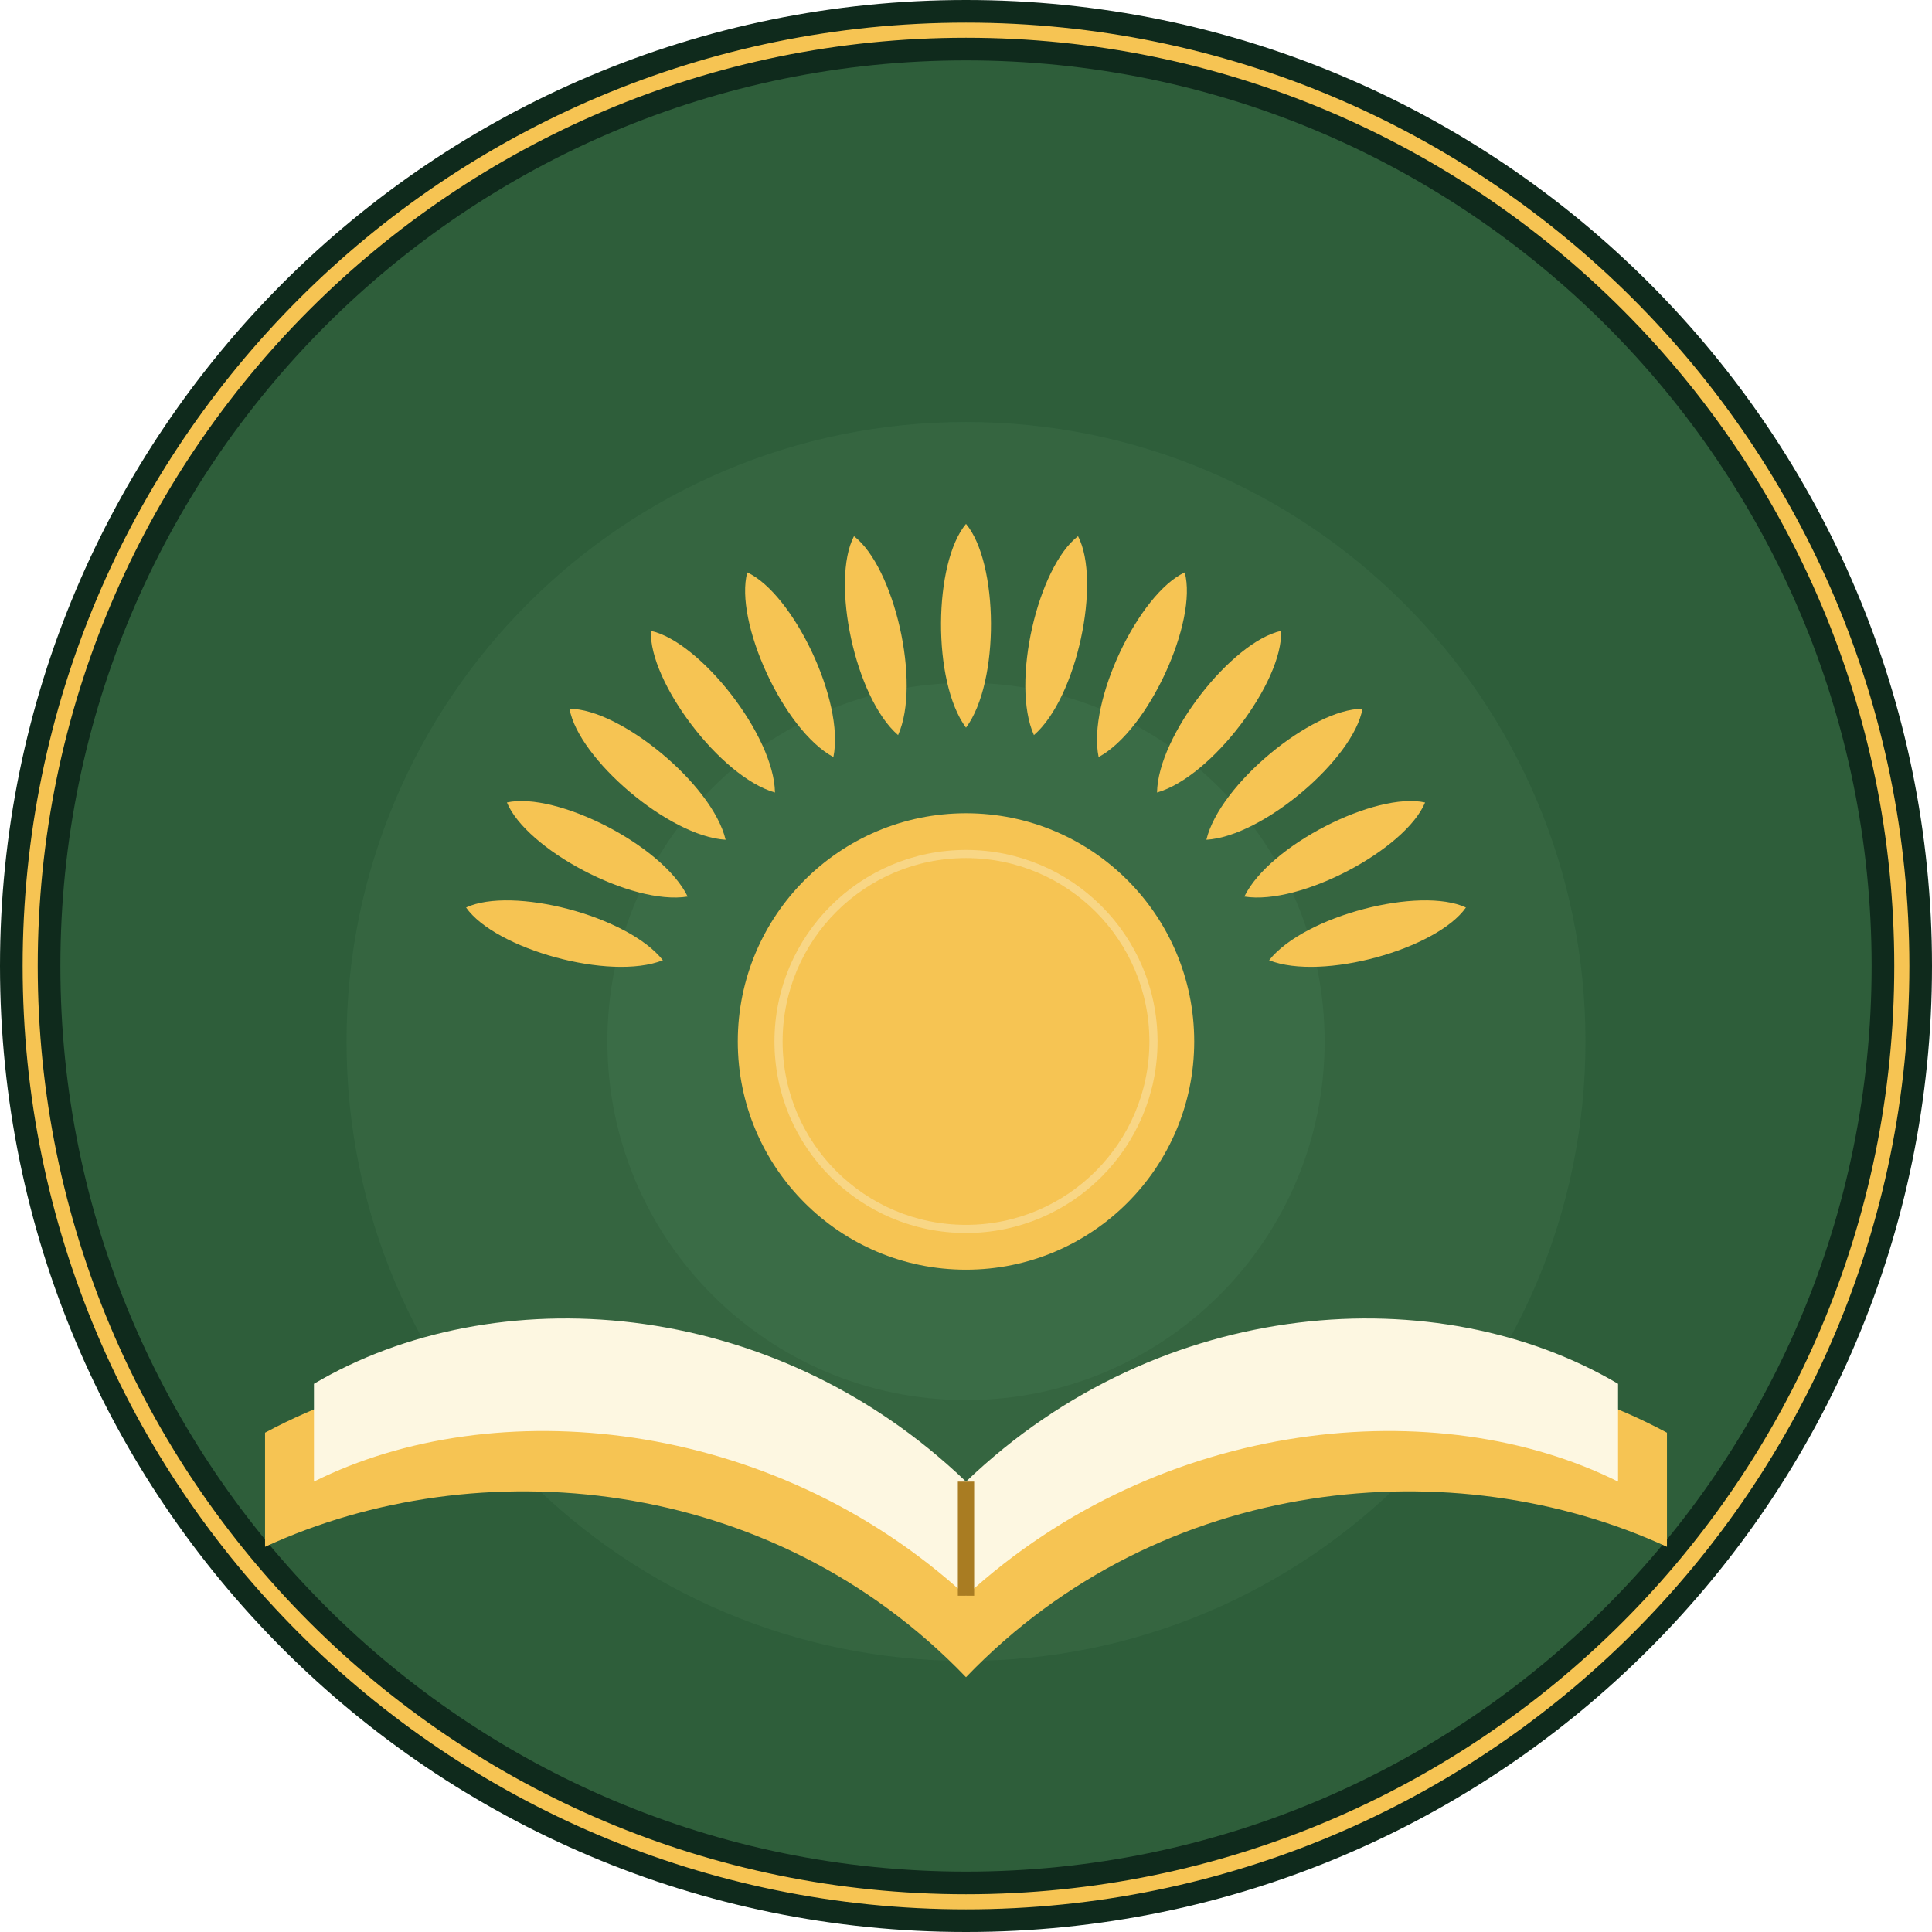
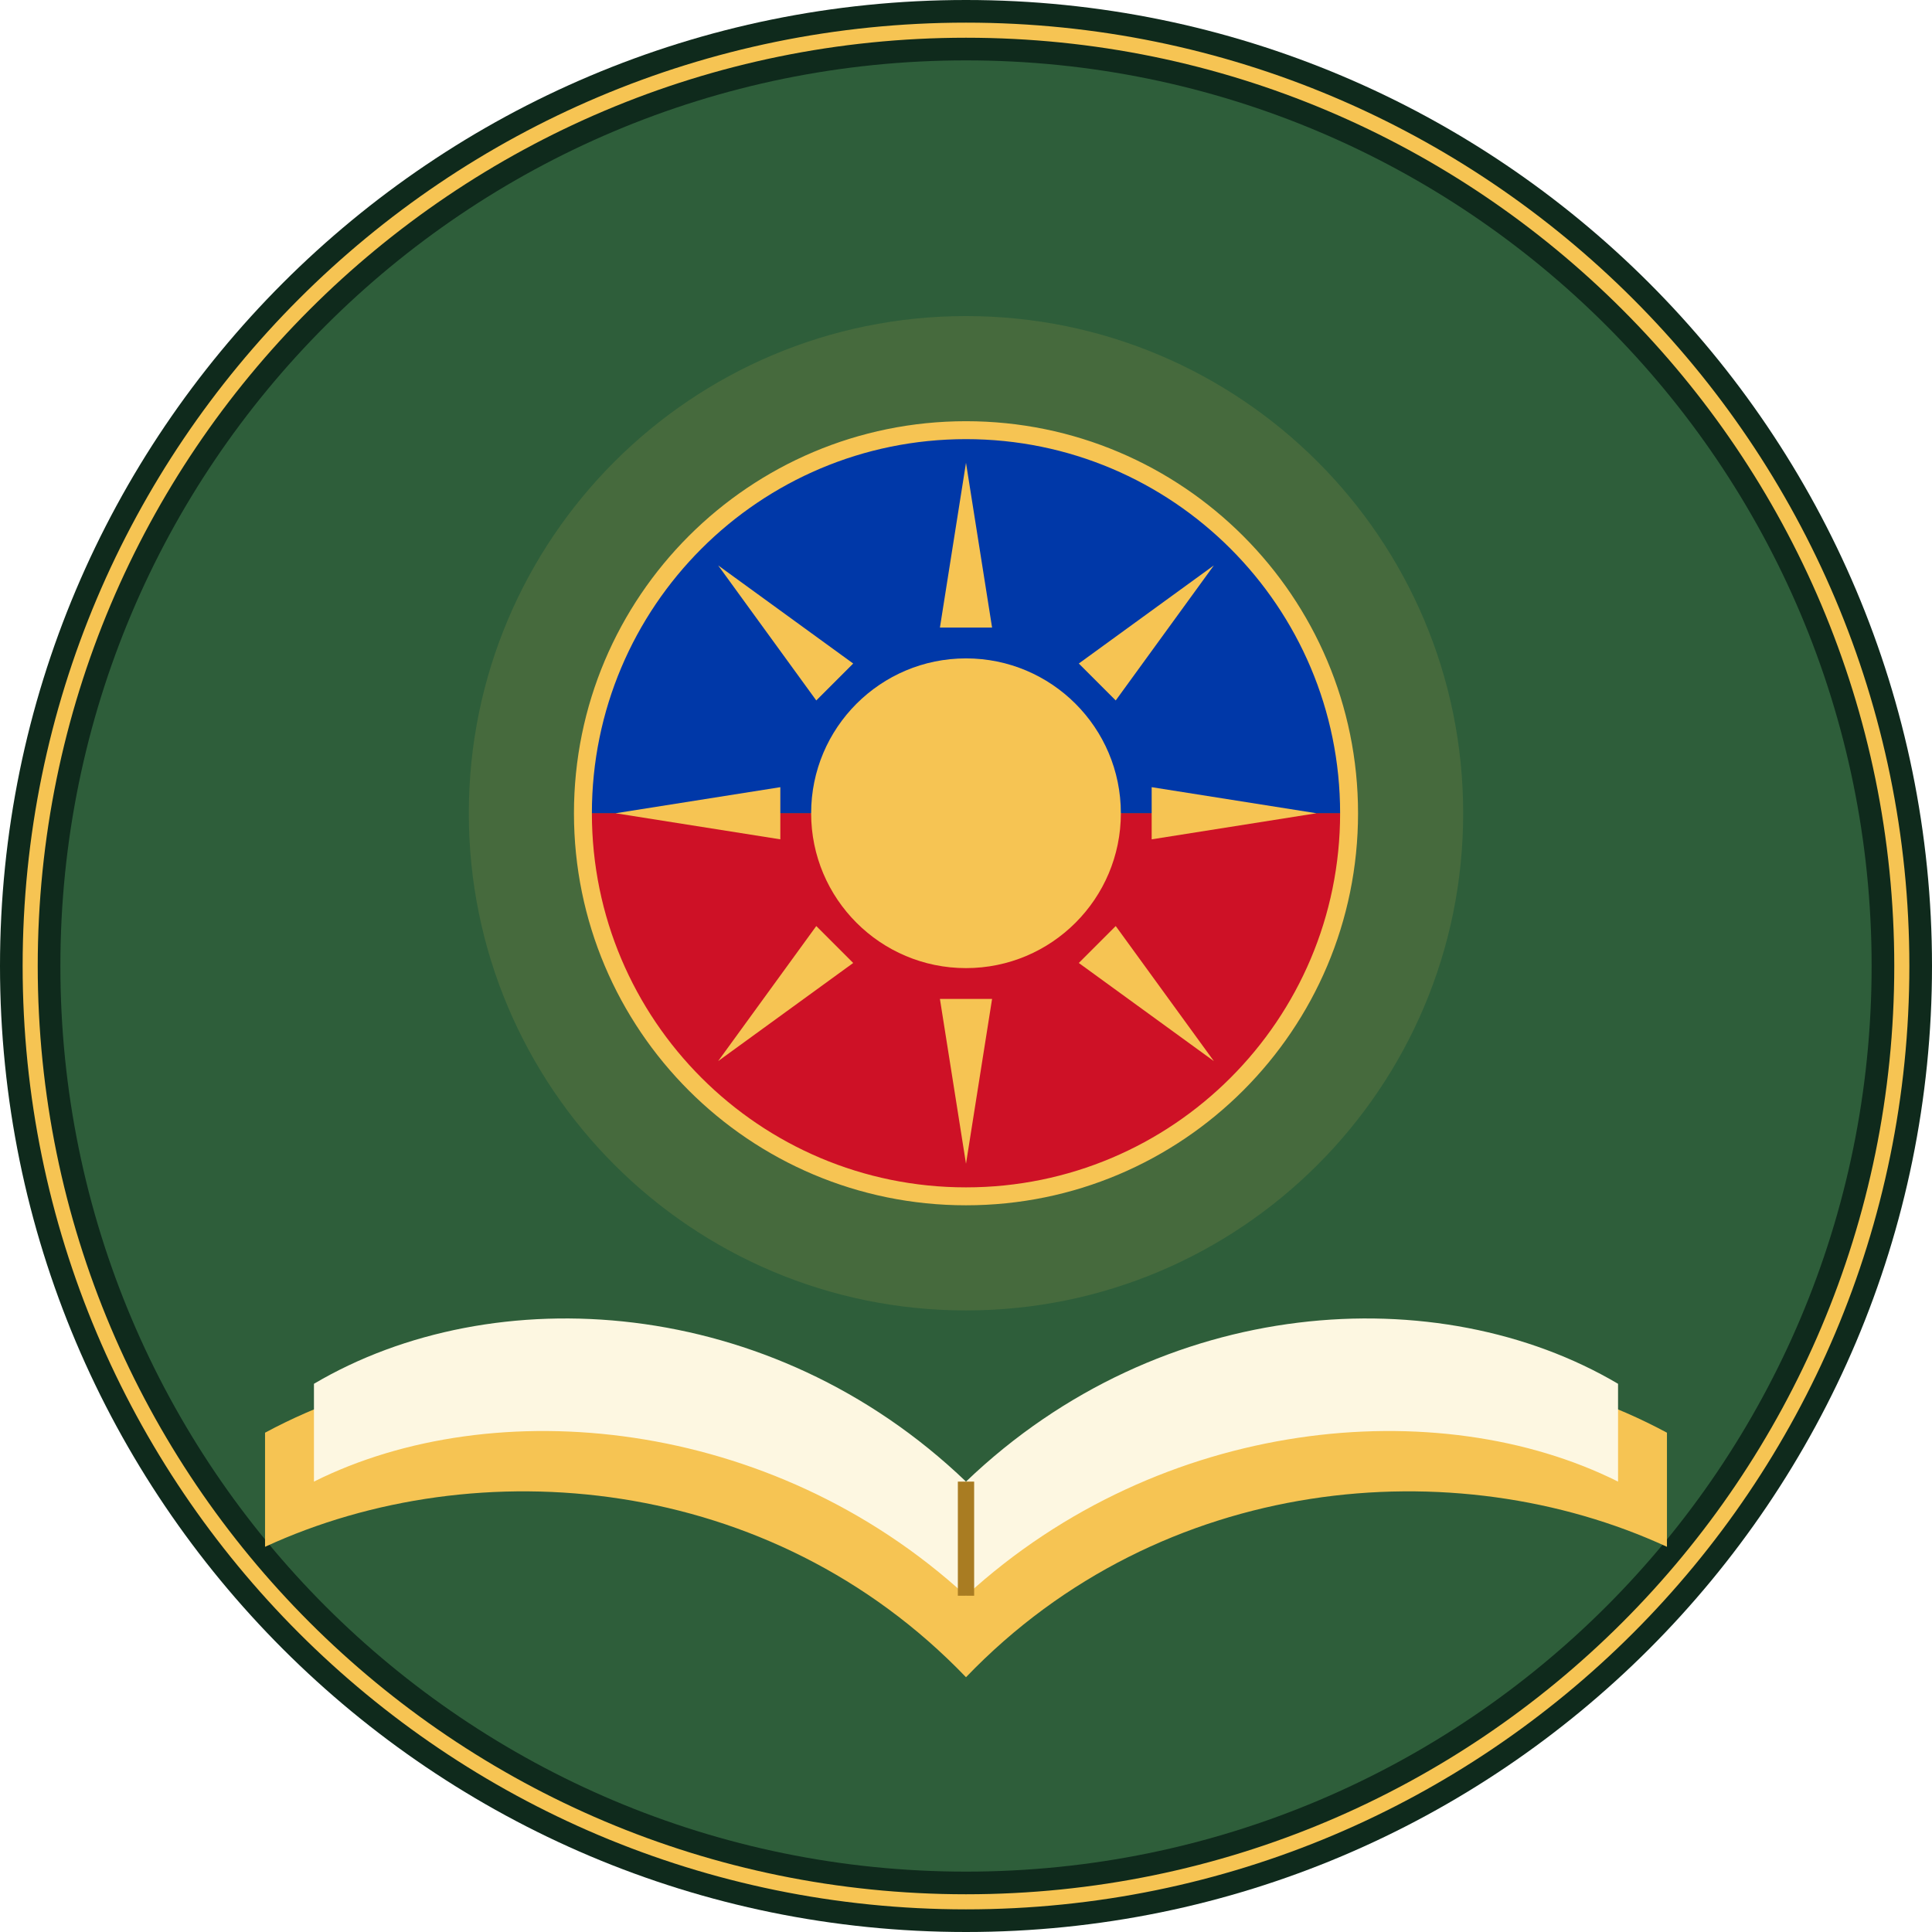
<svg xmlns="http://www.w3.org/2000/svg" viewBox="0 0 256 256" width="256" height="256">
  <g transform="translate(128 128)">
    <g>
      <circle r="128" fill="#0F2A1C" />
      <circle r="120" fill="#2E5E3A" />
      <defs>
        <clipPath id="mk">
          <circle r="120" />
        </clipPath>
      </defs>
      <g clip-path="url(#mk)" transform="translate(0 10) scale(1.08)">
        <g transform="translate(0 -6)">
-           <circle cx="0" cy="6" r="76" fill="#3A6C46" opacity=".55" />
-           <circle cx="0" cy="6" r="44" fill="#3A6C46" />
-           <g fill="#F6C453">
-             <path transform="translate(0 6) rotate(-75) translate(0 -51)" d="M0,-12.5 C3.99,-7.75 4.18,6.875 0,12.5 C-4.18,6.875 -3.99,-7.75 0,-12.5 Z" />
-             <path transform="translate(0 6) rotate(-62.5) translate(0 -51)" d="M0,-12.5 C3.99,-7.75 4.18,6.875 0,12.5 C-4.18,6.875 -3.99,-7.75 0,-12.5 Z" />
-             <path transform="translate(0 6) rotate(-50) translate(0 -51)" d="M0,-12.5 C3.99,-7.75 4.18,6.875 0,12.5 C-4.18,6.875 -3.99,-7.75 0,-12.5 Z" />
-             <path transform="translate(0 6) rotate(-37.5) translate(0 -51)" d="M0,-12.5 C3.99,-7.75 4.18,6.875 0,12.5 C-4.18,6.875 -3.99,-7.75 0,-12.5 Z" />
-             <path transform="translate(0 6) rotate(-25) translate(0 -51)" d="M0,-12.5 C3.99,-7.75 4.18,6.875 0,12.5 C-4.18,6.875 -3.99,-7.75 0,-12.5 Z" />
-             <path transform="translate(0 6) rotate(-12.5) translate(0 -51)" d="M0,-12.5 C3.99,-7.75 4.18,6.875 0,12.5 C-4.18,6.875 -3.99,-7.75 0,-12.5 Z" />
-             <path transform="translate(0 6) rotate(0) translate(0 -51)" d="M0,-12.5 C3.99,-7.75 4.18,6.875 0,12.5 C-4.18,6.875 -3.99,-7.75 0,-12.5 Z" />
-             <path transform="translate(0 6) rotate(12.5) translate(0 -51)" d="M0,-12.5 C3.99,-7.75 4.18,6.875 0,12.5 C-4.18,6.875 -3.99,-7.75 0,-12.5 Z" />
-             <path transform="translate(0 6) rotate(25) translate(0 -51)" d="M0,-12.5 C3.99,-7.75 4.18,6.875 0,12.5 C-4.18,6.875 -3.99,-7.75 0,-12.5 Z" />
-             <path transform="translate(0 6) rotate(37.5) translate(0 -51)" d="M0,-12.5 C3.99,-7.75 4.18,6.875 0,12.5 C-4.18,6.875 -3.99,-7.75 0,-12.5 Z" />
-             <path transform="translate(0 6) rotate(50) translate(0 -51)" d="M0,-12.5 C3.99,-7.75 4.18,6.875 0,12.5 C-4.18,6.875 -3.99,-7.75 0,-12.5 Z" />
-             <path transform="translate(0 6) rotate(62.5) translate(0 -51)" d="M0,-12.5 C3.99,-7.75 4.18,6.875 0,12.5 C-4.18,6.875 -3.99,-7.75 0,-12.5 Z" />
-             <path transform="translate(0 6) rotate(75) translate(0 -51)" d="M0,-12.5 C3.99,-7.75 4.18,6.875 0,12.5 C-4.18,6.875 -3.99,-7.75 0,-12.5 Z" />
-           </g>
-           <circle cx="0" cy="6" r="28" fill="#F6C453" />
-           <circle cx="0" cy="6" r="23" fill="none" stroke="#FDF7E1" stroke-opacity=".35" stroke-width="1" />
+           <circle cx="0" cy="-22" r="61" fill="#F6C453" opacity=".12" />
+           <path d="M-47,-22 A47,47 0 0 1 47,-22 Z" fill="#0038A8" />
+           <path d="M-47,-22 A47,47 0 0 0 47,-22 Z" fill="#CE1126" />
+           <path d="M-3.2,-44.78 L0,-65 L3.2,-44.78 Z M13.84,-40.37 L30.41,-52.41 L18.37,-35.84 Z M22.78,-25.2 L43,-22 L22.78,-18.8 Z M18.37,-8.16 L30.41,8.41 L13.84,-3.63 Z M3.2,0.78 L0,21 L-3.2,0.78 Z M-13.84,-3.63 L-30.41,8.41 L-18.37,-8.16 Z M-22.78,-18.8 L-43,-22 L-22.78,-25.2 Z M-18.37,-35.84 L-30.41,-52.41 L-13.84,-40.37 Z" fill="#F6C453" />
+           <circle cx="0" cy="-22" r="19" fill="#F6C453" />
+           <circle cx="0" cy="-22" r="47" fill="none" stroke="#F6C453" stroke-width="2.2" />
        </g>
        <path d="M-86,48 C-60,34 -24,37 0,62 C24,37 60,34 86,48 L86,62 C60,50 24,53 0,78 C-24,53 -60,50 -86,62 Z" fill="#F6C453" />
        <path d="M-80,42 C-58,29 -24,31 0,54 C24,31 58,29 80,42 L80,54 C58,43 24,46 0,68 C-24,46 -58,43 -80,54 Z" fill="#FDF7E1" />
        <path d="M0,54 V68" stroke="#A97C22" stroke-width="2" />
      </g>
      <circle r="124" fill="none" stroke="#F6C453" stroke-width="2" />
    </g>
  </g>
</svg>
